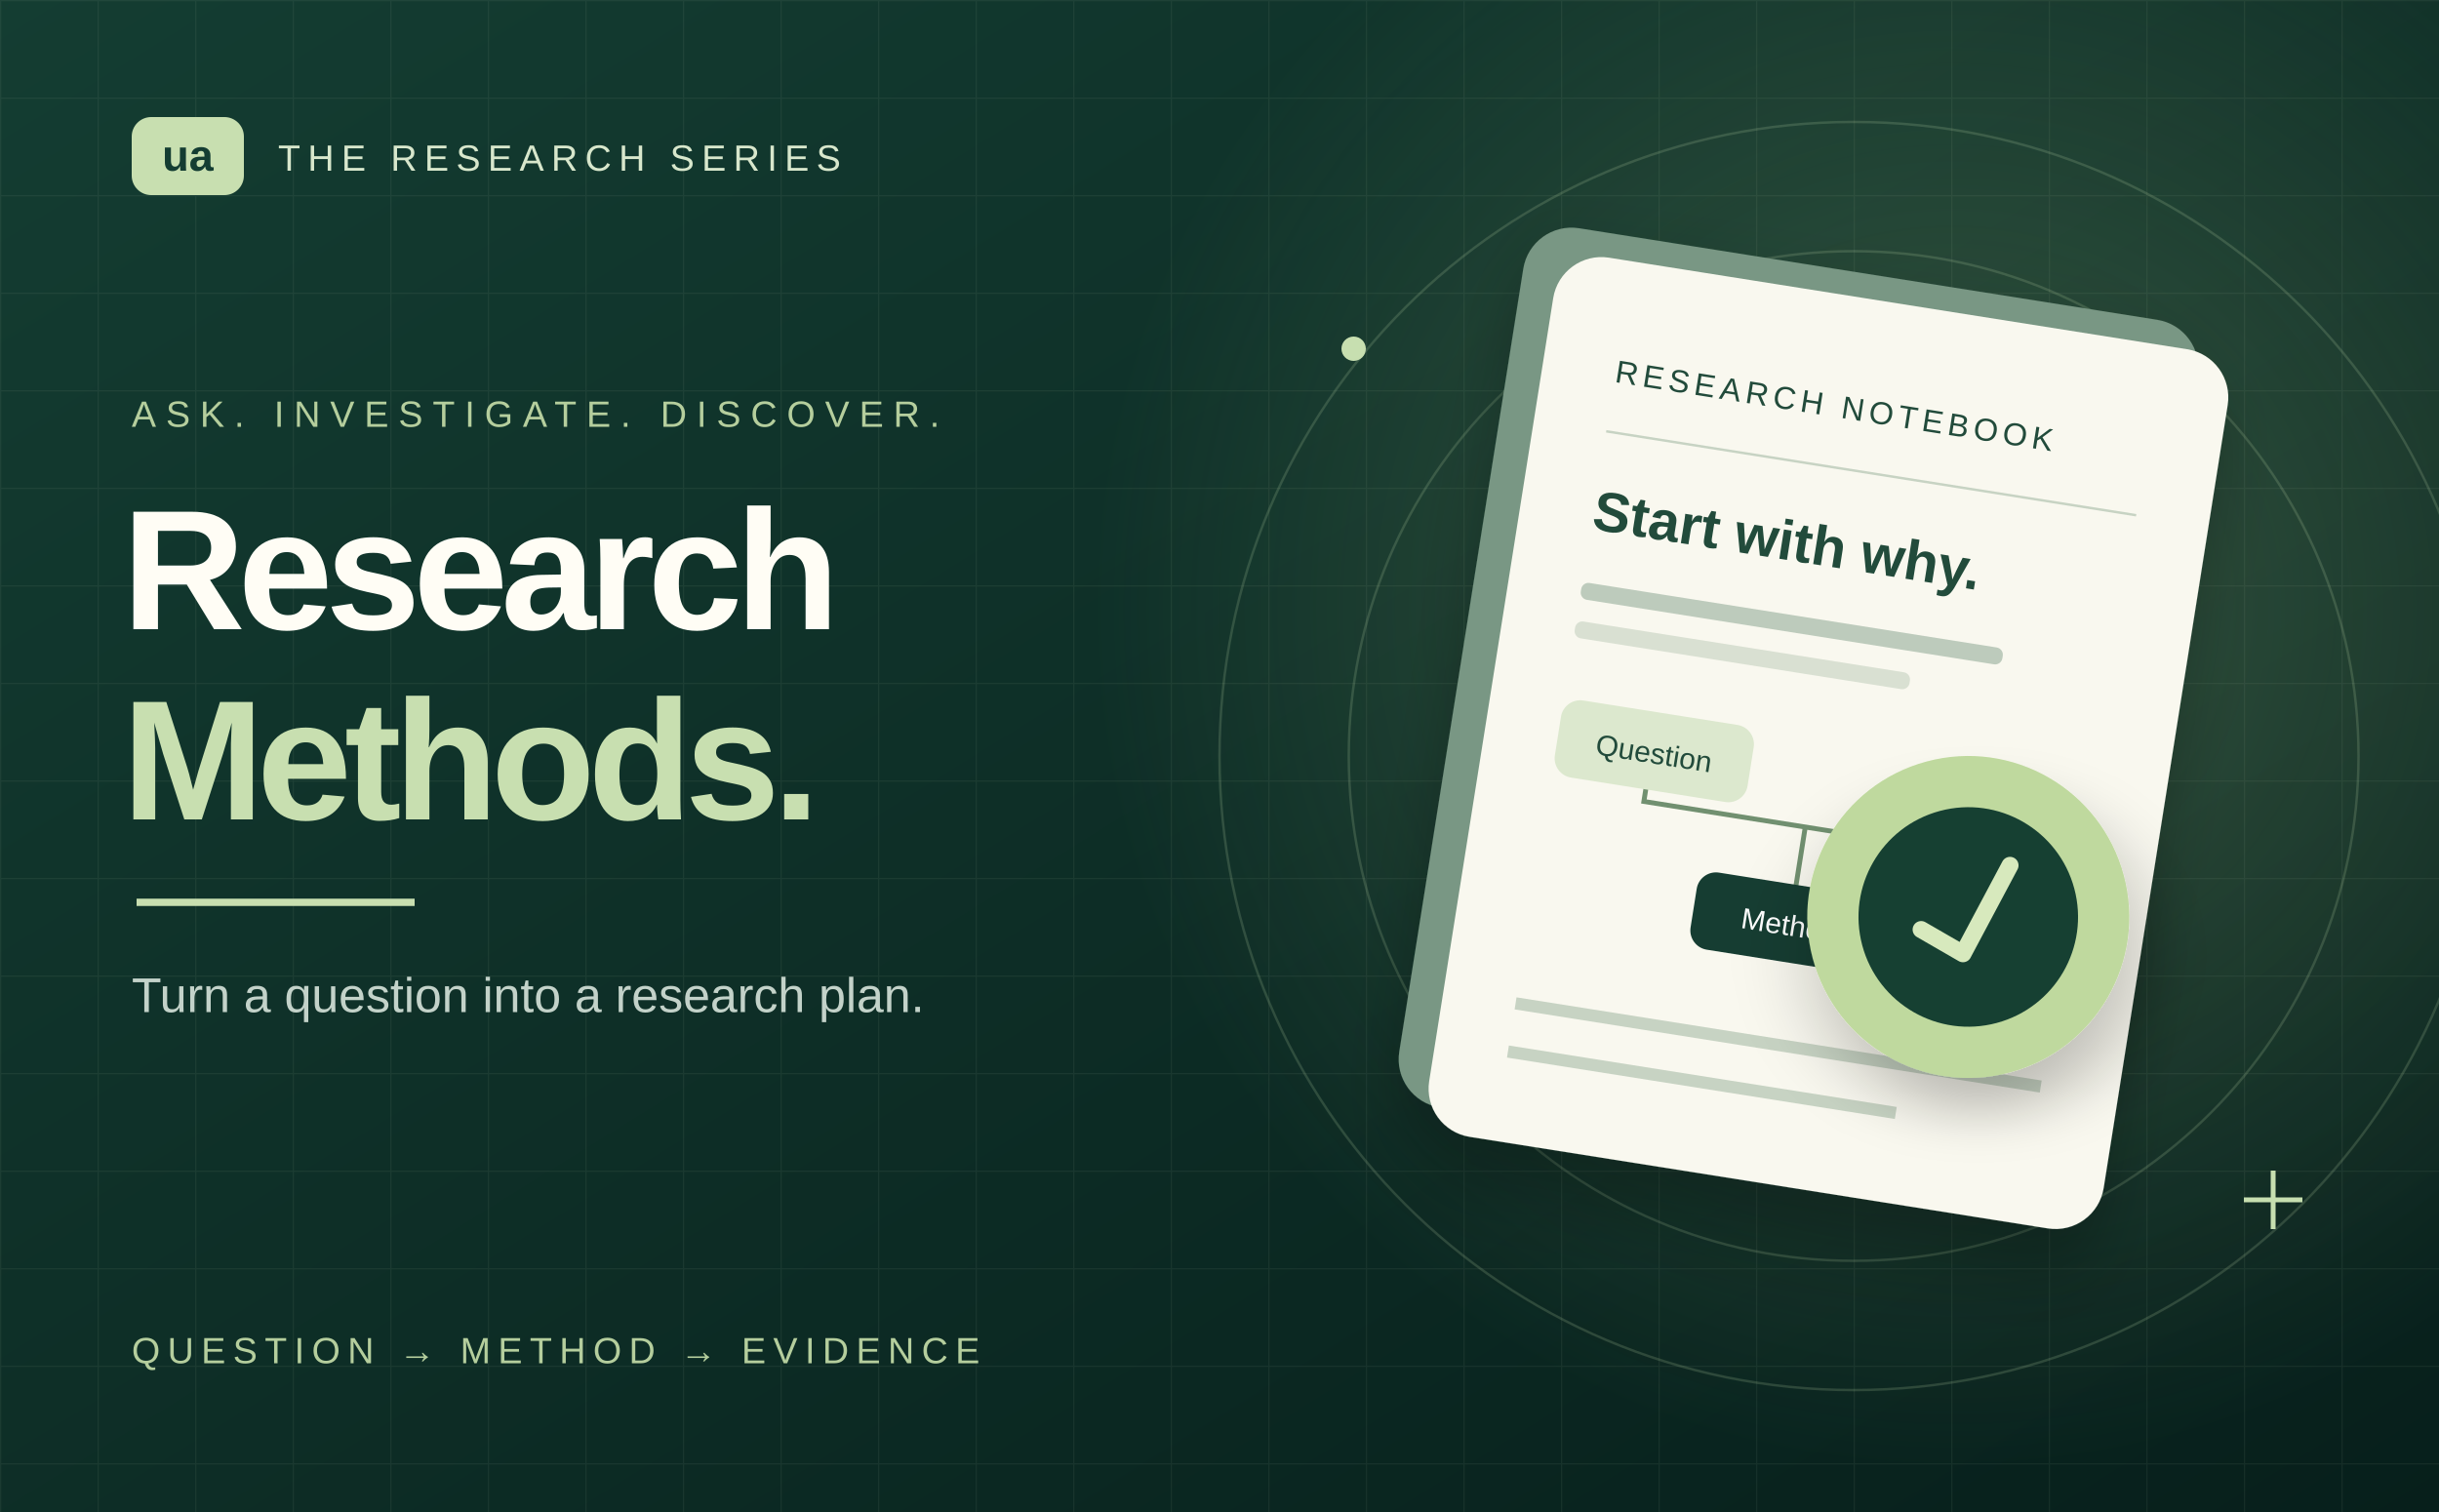
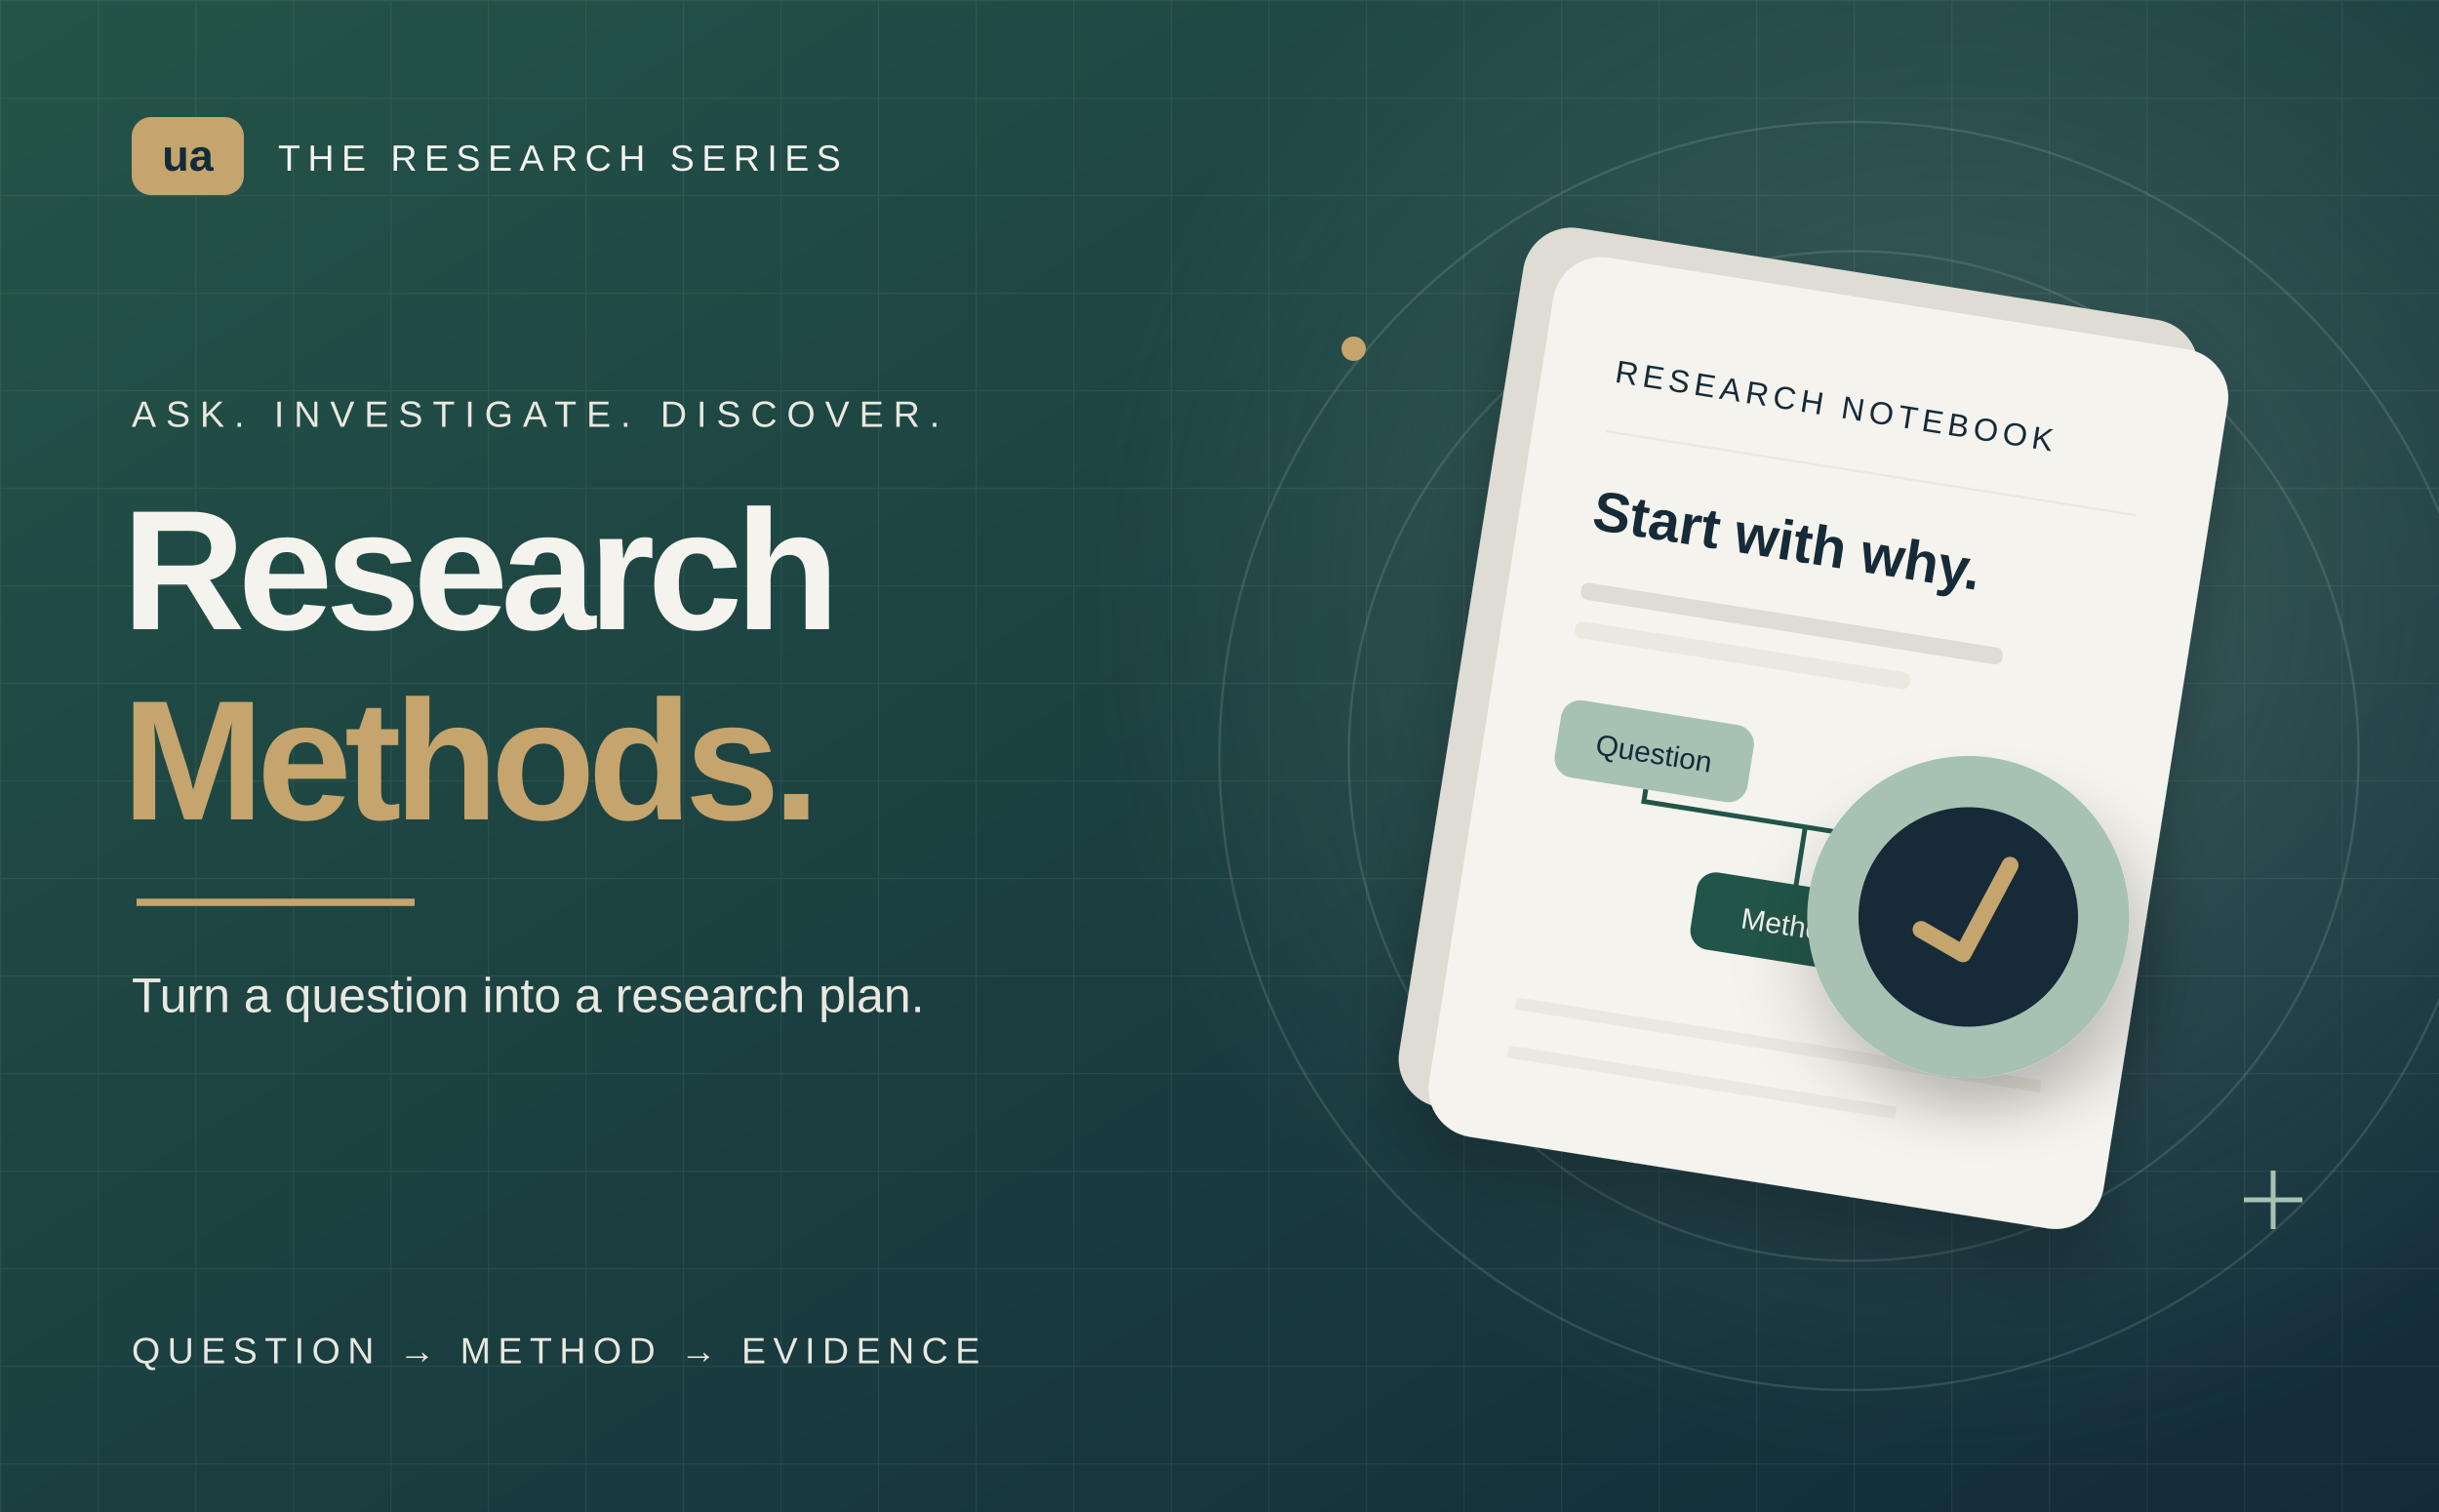
<svg xmlns="http://www.w3.org/2000/svg" width="1000" height="620" viewBox="0 0 1000 620">
  <defs>
    <linearGradient id="bg" x2="1" y2="1">
-       <stop stop-color="#143d32" />
-       <stop offset="1" stop-color="#071f1b" />
+       <stop stop-color="#245448" />
+       <stop offset="1" stop-color="#122B39" />
    </linearGradient>
    <radialGradient id="glow">
-       <stop stop-color="#afd391" stop-opacity=".25" />
-       <stop offset="1" stop-color="#afd391" stop-opacity="0" />
+       <stop stop-color="#A7C2B2" stop-opacity=".25" />
+       <stop offset="1" stop-color="#A7C2B2" stop-opacity="0" />
    </radialGradient>
    <pattern id="grid" width="40" height="40" patternUnits="userSpaceOnUse">
-       <path d="M40 0H0V40" fill="none" stroke="#c8deba" stroke-opacity=".07" />
+       <path d="M40 0H0V40" fill="none" stroke="#EAE8DF" stroke-opacity=".07" />
    </pattern>
    <filter id="shadow" x="-30%" y="-30%" width="160%" height="170%">
      <feDropShadow dx="0" dy="16" stdDeviation="14" flood-opacity=".24" />
    </filter>
  </defs>
  <rect width="1000" height="620" fill="url(#bg)" />
  <rect width="1000" height="620" fill="url(#grid)" />
  <circle cx="800" cy="250" r="350" fill="url(#glow)" />
-   <g fill="none" stroke="#c7dfb0" stroke-opacity=".18">
+   <g fill="none" stroke="#A7C2B2" stroke-opacity=".18">
    <circle cx="760" cy="310" r="207" />
    <circle cx="760" cy="310" r="260" />
  </g>
  <g font-family="Arial, sans-serif">
-     <rect x="54" y="48" width="46" height="32" rx="8" fill="#c8dfb0" />
-     <text x="77" y="70" text-anchor="middle" font-size="18" font-weight="700" fill="#143d32">ua</text>
-     <text x="114" y="70" font-size="15" letter-spacing="3" fill="#d8e7cc">THE RESEARCH SERIES</text>
-     <text x="54" y="175" font-size="15" letter-spacing="4" fill="#b5ce9d">ASK. INVESTIGATE. DISCOVER.</text>
-     <text x="50" y="258" font-size="70" font-weight="700" letter-spacing="-3" fill="#fffdf5">Research</text>
-     <text x="50" y="336" font-size="70" font-weight="700" letter-spacing="-3" fill="#c8dfb0">Methods.</text>
-     <path d="M56 370H170" stroke="#c8dfb0" stroke-width="3" />
-     <text x="54" y="415" font-size="20" fill="#c3d2c9">Turn a question into a research plan.</text>
-     <text x="54" y="559" font-size="15" letter-spacing="3" fill="#b5ce9d">QUESTION → METHOD → EVIDENCE</text>
+     <rect x="54" y="48" width="46" height="32" rx="8" fill="#C5A46D" />
+     <text x="77" y="70" text-anchor="middle" font-size="18" font-weight="700" fill="#122B39">ua</text>
+     <text x="114" y="70" font-size="15" letter-spacing="3" fill="#F5F3ED">THE RESEARCH SERIES</text>
+     <text x="54" y="175" font-size="15" letter-spacing="4" fill="#EAE8DF">ASK. INVESTIGATE. DISCOVER.</text>
+     <text x="50" y="258" font-size="70" font-weight="700" letter-spacing="-3" fill="#F5F3ED">Research</text>
+     <text x="50" y="336" font-size="70" font-weight="700" letter-spacing="-3" fill="#C5A46D">Methods.</text>
+     <path d="M56 370H170" stroke="#C5A46D" stroke-width="3" />
+     <text x="54" y="415" font-size="20" fill="#EAE8DF">Turn a question into a research plan.</text>
+     <text x="54" y="559" font-size="15" letter-spacing="3" fill="#EAE8DF">QUESTION → METHOD → EVIDENCE</text>
  </g>
  <g transform="translate(610 123) rotate(9 145 180)" filter="url(#shadow)">
-     <rect x="-14" y="-10" width="280" height="365" rx="20" fill="#799784" />
-     <rect width="280" height="365" rx="20" fill="#f9f8ef" />
-     <g font-family="Arial, sans-serif" fill="#224b3b">
+     <rect x="-14" y="-10" width="280" height="365" rx="20" fill="#DEDCD3" />
+     <rect width="280" height="365" rx="20" fill="#F5F3ED" />
+     <g font-family="Arial, sans-serif" fill="#122B39">
      <text x="30" y="50" font-size="13" letter-spacing="2">RESEARCH NOTEBOOK</text>
-       <rect x="30" y="70" width="220" height="1" fill="#c7d3c3" />
+       <rect x="30" y="70" width="220" height="1" fill="#EAE8DF" />
      <text x="30" y="111" font-size="23" font-weight="700">Start with why.</text>
-       <rect x="30" y="133" width="175" height="7" rx="3" fill="#bdcbbc" />
-       <rect x="30" y="149" width="139" height="7" rx="3" fill="#d9e0d2" />
-       <path d="M69 199V218H204V246M136 218V246" fill="none" stroke="#71906f" stroke-width="2" />
-       <rect x="30" y="181" width="80" height="32" rx="8" fill="#dce8ce" />
+       <rect x="30" y="133" width="175" height="7" rx="3" fill="#DEDCD3" />
+       <rect x="30" y="149" width="139" height="7" rx="3" fill="#EAE8DF" />
+       <path d="M69 199V218H204V246M136 218V246" fill="none" stroke="#245448" stroke-width="2" />
+       <rect x="30" y="181" width="80" height="32" rx="8" fill="#A7C2B2" />
      <text x="70" y="202" text-anchor="middle" font-size="12">Question</text>
-       <rect x="96" y="242" width="80" height="32" rx="8" fill="#143d32" />
-       <text x="136" y="263" text-anchor="middle" font-size="12" fill="#fff">Method</text>
-       <rect x="181" y="242" width="72" height="32" rx="8" fill="#dce8ce" />
+       <rect x="96" y="242" width="80" height="32" rx="8" fill="#245448" />
+       <text x="136" y="263" text-anchor="middle" font-size="12" fill="#F5F3ED">Method</text>
+       <rect x="181" y="242" width="72" height="32" rx="8" fill="#C5A46D" />
      <text x="217" y="263" text-anchor="middle" font-size="12">Evidence</text>
-       <path d="M30 308H248M30 328H191" stroke="#c7d3c3" stroke-width="5" />
+       <path d="M30 308H248M30 328H191" stroke="#EAE8DF" stroke-width="5" />
    </g>
  </g>
  <g transform="translate(807 376) rotate(-15)" filter="url(#shadow)">
-     <circle r="66" fill="#bfd99e" />
-     <circle r="45" fill="#163f32" />
-     <path d="M-20 0l14 14 28-30" fill="none" stroke="#d7e9bd" stroke-width="7" stroke-linecap="round" stroke-linejoin="round" />
+     <circle r="66" fill="#A7C2B2" />
+     <circle r="45" fill="#122B39" />
+     <path d="M-20 0l14 14 28-30" fill="none" stroke="#C5A46D" stroke-width="7" stroke-linecap="round" stroke-linejoin="round" />
  </g>
-   <circle cx="555" cy="143" r="5" fill="#c7dfb0" />
-   <path d="M932 480v24m-12-12h24" stroke="#c7dfb0" stroke-width="2" />
+   <circle cx="555" cy="143" r="5" fill="#C5A46D" />
+   <path d="M932 480v24m-12-12h24" stroke="#A7C2B2" stroke-width="2" />
</svg>
